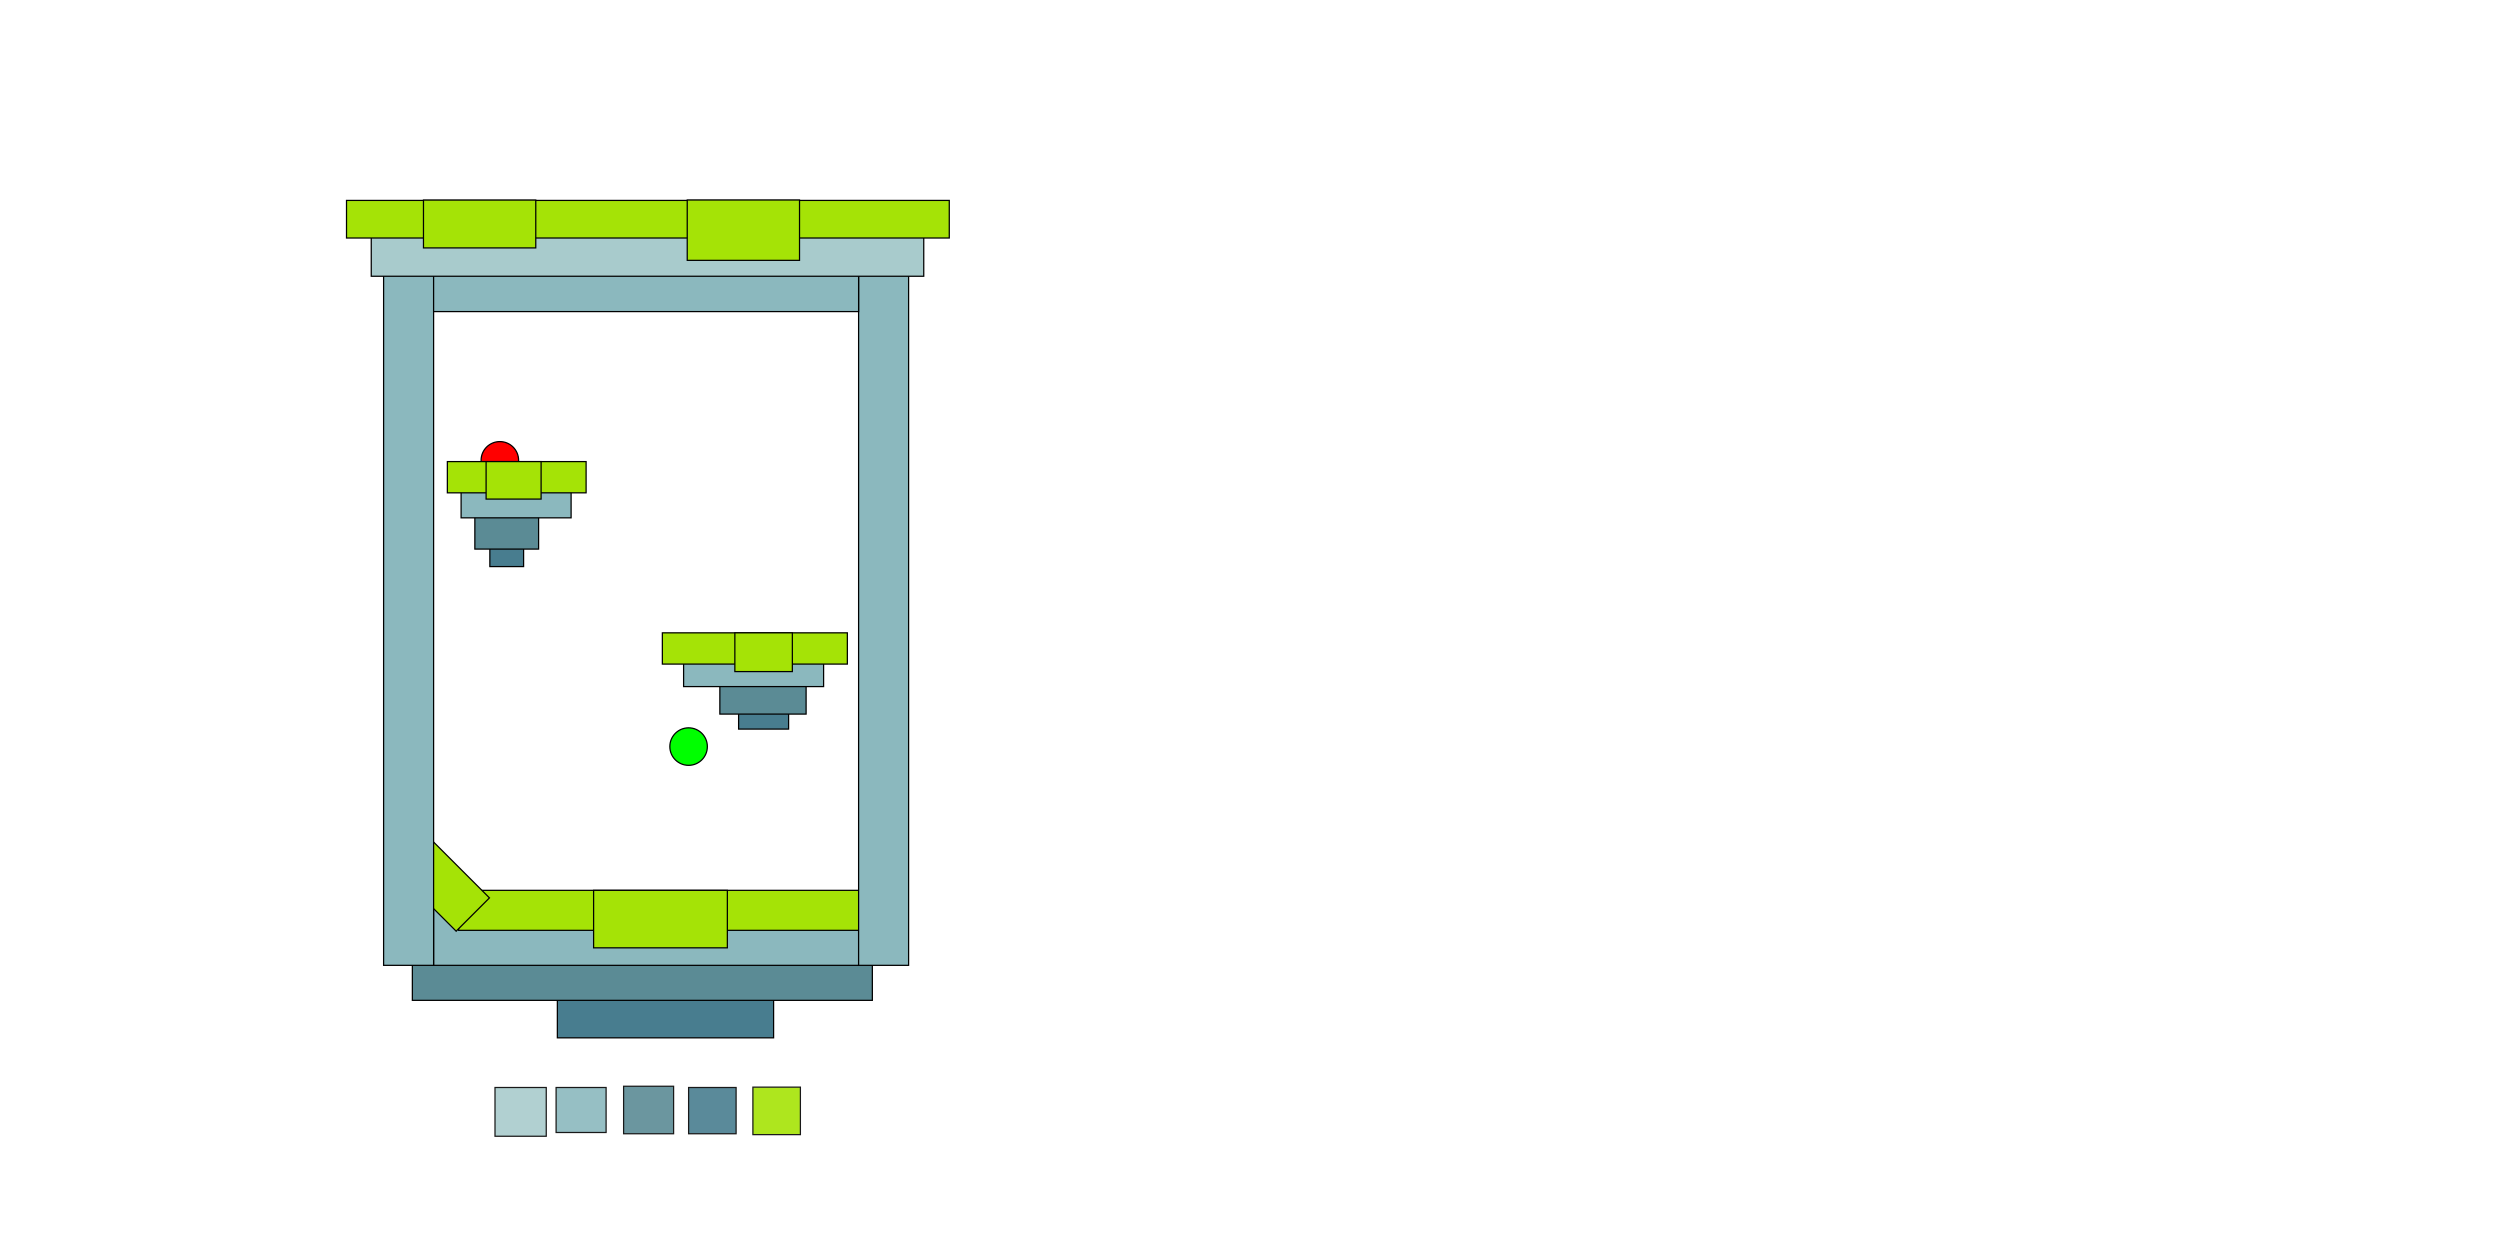
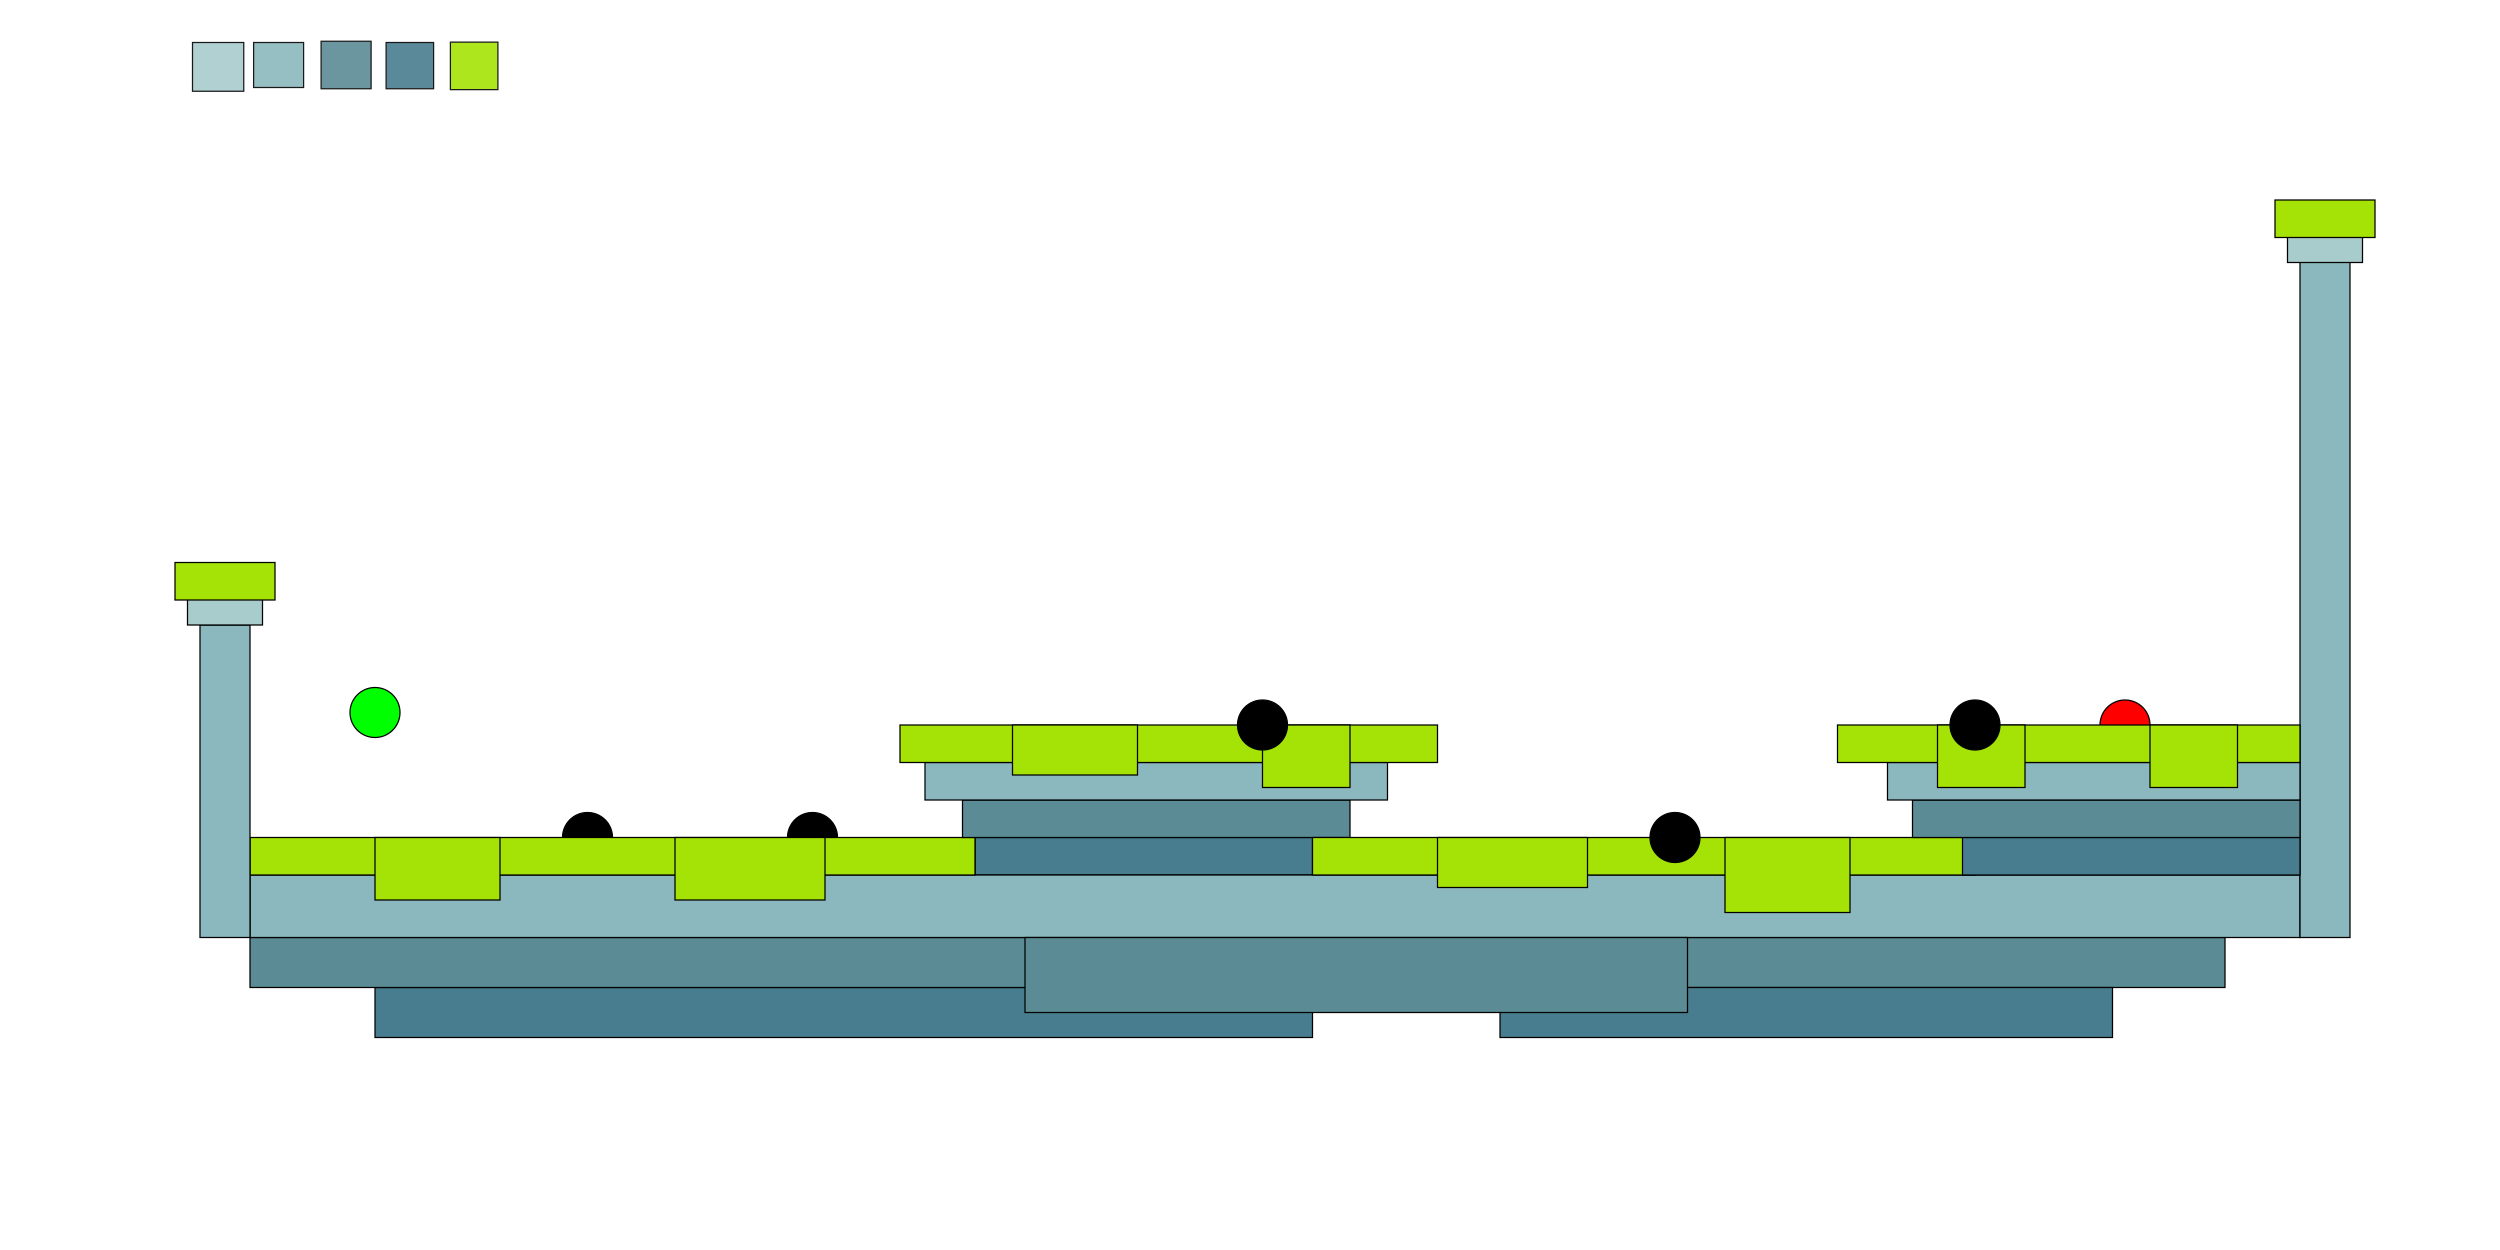
<svg xmlns="http://www.w3.org/2000/svg" width="2000" height="1000">
  <g class="layer">
-     <rect fill="#487d8f" height="18" id="svg_34" stroke="#000" width="40" x="590.88" y="565.27" />
-     <rect fill="#487d8f" height="18" id="svg_33" stroke="#000" width="27" x="391.88" y="435.27" />
-     <rect fill="#5b8b95" height="29" id="svg_32" stroke="#000" width="69" x="575.88" y="542.27" />
-     <rect fill="#5b8b95" height="29" id="svg_31" stroke="#000" width="51" x="379.88" y="410.27" />
-     <rect fill="#8bb8be" height="30" id="svg_30" stroke="#000" width="88" x="368.88" y="384.27" />
-     <rect fill="#487d8f" height="38" id="svg_24" stroke="#000" width="173" x="445.88" y="792.27" />
-     <rect fill="#5b8b95" height="38" id="svg_23" stroke="#000" width="368" x="329.88" y="762.27" />
-     <ellipse cx="550.88" cy="597.27" fill="#00ff00" id="svg_16" rx="15" ry="15" stroke="#000" />
-     <ellipse cx="399.88" cy="368.27" fill="#ff0000" id="svg_17" rx="15" ry="15" stroke="#000" />
-     <rect fill="#8bb8be" height="50" id="svg_10" stroke="#000" width="340" x="346.88" y="722.27" />
-     <rect fill="#a5e306" height="32" id="svg_9" stroke="#000" width="321" x="366.88" y="712.27" />
-     <rect fill="#5b8b95" height="38" id="svg_11" opacity="0.9" stroke="#000" width="40" x="498.88" y="869" />
-     <rect fill="#487d8f" height="37" id="svg_15" opacity="0.9" stroke="#000" width="38" x="550.88" y="870" />
-     <rect fill="#a5e306" height="37.66" id="svg_18" stroke="#000" transform="rotate(45 353.629 707.018)" width="69.6" x="318.83" y="688.19" />
-     <rect fill="#8bb8be" height="570" id="svg_19" stroke="#000" width="40" x="306.88" y="202.27" />
-     <rect fill="#8bb8be" height="570" id="svg_20" stroke="#000" width="40" x="686.88" y="202.27" />
-     <rect fill="#8bb8be" height="36" id="svg_21" opacity="0.9" stroke="#000" width="40" x="444.88" y="870" />
-     <rect fill="#a5e306" height="38" id="svg_22" opacity="0.9" stroke="#000" width="38" x="602.32" y="869.71" />
-     <rect fill="#8bb8be" height="47" id="svg_25" stroke="#000" width="340" x="346.88" y="202.27" />
-     <rect fill="#8bb8be" height="22" id="svg_27" stroke="#000" width="112" x="546.88" y="527.27" />
-     <rect fill="#a5e306" height="25" id="svg_28" stroke="#000" width="111" x="357.88" y="369.27" />
-     <rect fill="#a5e306" height="25" id="svg_29" stroke="#000" width="148" x="529.88" y="506.27" />
-     <rect fill="#a5e306" height="46" id="svg_35" stroke="#000" width="107" x="474.88" y="712.27" />
-     <rect fill="#a5e306" height="31" id="svg_36" stroke="#000" width="46" x="587.88" y="506.27" />
-     <rect fill="#a5e306" height="30" id="svg_37" stroke="#000" width="44" x="388.88" y="369.27" />
-     <rect fill="#a8cbcc" height="39" id="svg_1" opacity="0.9" stroke="#000" width="41" x="396" y="870" />
-     <rect fill="#a8cbcc" height="39" id="svg_2" stroke="#000" width="442" x="297" y="182" />
-     <rect fill="#a5e306" height="30.08" id="svg_5" stroke="#000" width="482.21" x="277.21" y="160.33" />
-     <rect fill="#a5e306" height="38.28" id="svg_6" stroke="#000" width="89.84" x="338.78" y="160.05" />
-     <rect fill="#a5e306" height="48.28" id="svg_3" stroke="#000" width="89.84" x="549.78" y="160" />
+     <ellipse class="grass1" cx="650" cy="670" fill="#000000" id="svg_5" rx="20" ry="20" stroke="#000" transform="matrix(1 0 0 1 0 0)" />
+     <ellipse class="tree1" cx="470" cy="670" fill="#000000" id="svg_3" rx="20" ry="20" stroke="#000" transform="matrix(1 0 0 1 0 0)" />
+     <rect fill="#487d8f" height="30" id="svg_34" stroke="#000" width="270" x="780" y="670" />
+     <rect fill="#487d8f" height="40" id="svg_24" stroke="#000" width="750" x="300" y="790" />
+     <rect fill="#5b8b95" height="40" id="svg_23" stroke="#000" width="1580" x="200" y="750" />
+     <ellipse cx="300" cy="570" fill="#00ff00" id="svg_16" rx="20" ry="20" stroke="#000" />
+     <ellipse cx="1700" cy="580" fill="#ff0000" id="svg_17" rx="20" ry="20" stroke="#000" transform="matrix(1 0 0 1 0 0)" />
+     <rect fill="#8bb8be" height="50" id="svg_10" stroke="#000" transform="matrix(1 0 0 1 0 0)" width="1640" x="200" y="700" />
+     <rect fill="#a5e306" height="30" id="svg_9" stroke="#000" transform="matrix(1 0 0 1 0 0)" width="580" x="200" y="670" />
+     <rect fill="#5b8b95" height="38" id="svg_11" opacity="0.9" stroke="#000" width="40" x="256.88" y="33" />
+     <rect fill="#487d8f" height="37" id="svg_15" opacity="0.9" stroke="#000" width="38" x="308.88" y="34" />
+     <rect fill="#8bb8be" height="250" id="svg_19" stroke="#000" width="40" x="160" y="500" />
+     <rect fill="#8bb8be" height="550" id="svg_20" stroke="#000" transform="matrix(1 0 0 1 0 0)" width="40" x="1840" y="200" />
+     <rect fill="#8bb8be" height="36" id="svg_21" opacity="0.9" stroke="#000" width="40" x="202.88" y="34" />
+     <rect fill="#a5e306" height="38" id="svg_22" opacity="0.9" stroke="#000" width="38" x="360.32" y="33.71" />
+     <rect fill="#a5e306" height="50" id="svg_35" stroke="#000" width="100" x="300" y="670" />
+     <rect fill="#a8cbcc" height="39" id="svg_1" opacity="0.9" stroke="#000" width="41" x="154" y="34" />
+     <rect fill="#487d8f" height="40" id="svg_4" stroke="#000" width="490" x="1200" y="790" />
+     <rect fill="#5b8b95" height="60" id="svg_7" stroke="#000" width="530" x="820" y="750" />
+     <rect fill="#5b8b95" height="30" id="svg_8" stroke="#000" width="310" x="770" y="640" />
+     <rect fill="#8bb8be" height="30" id="svg_12" stroke="#000" width="370" x="740" y="610" />
+     <rect fill="#a5e306" height="30" id="svg_13" stroke="#000" width="430" x="720" y="580" />
+     <rect fill="#a5e306" height="30" id="svg_14" stroke="#000" transform="matrix(1 0 0 1 0 0)" width="530" x="1050" y="670" />
+     <rect fill="#a5e306" height="50" id="svg_26" stroke="#000" width="120" x="540" y="670" />
+     <rect fill="#a5e306" height="40" id="svg_38" stroke="#000" width="120" x="1150" y="670" />
+     <rect fill="#a5e306" height="60" id="svg_39" stroke="#000" width="100" x="1380" y="670" />
+     <rect fill="#487d8f" height="30" id="svg_40" stroke="#000" transform="matrix(1 0 0 1 0 0)" width="270" x="1570" y="670" />
+     <rect fill="#5b8b95" height="30" id="svg_41" stroke="#000" transform="matrix(1 0 0 1 0 0)" width="310" x="1530" y="640" />
+     <rect fill="#8bb8be" height="30" id="svg_42" stroke="#000" transform="matrix(1 0 0 1 0 0)" width="330" x="1510" y="610" />
+     <rect fill="#a5e306" height="30" id="svg_43" stroke="#000" transform="matrix(1 0 0 1 0 0)" width="370" x="1470" y="580" />
+     <rect fill="#a5e306" height="40" id="svg_44" stroke="#000" width="100" x="810" y="580" />
+     <rect fill="#a5e306" height="50" id="svg_45" stroke="#000" width="70" x="1010" y="580" />
+     <rect fill="#a5e306" height="50" id="svg_46" stroke="#000" width="70" x="1550" y="580" />
+     <rect fill="#a5e306" height="50" id="svg_47" stroke="#000" width="70" x="1720" y="580" />
+     <ellipse class="tree1" cx="1010" cy="580" fill="#000000" id="svg_2" rx="20" ry="20" stroke="#000" transform="matrix(1 0 0 1 0 0)" />
+     <ellipse class="grass2" cx="1340" cy="670" fill="#000000" id="svg_6" rx="20" ry="20" stroke="#000" />
+     <ellipse class="grass2" cx="1580" cy="580" fill="#000000" id="svg_18" rx="20" ry="20" stroke="#000" />
+     <rect fill="#a8cbcc" height="40" id="svg_28" stroke="#000" transform="matrix(1 0 0 1 0 0)" width="60" x="1830" y="170" />
+     <rect fill="#a5e306" height="30" id="svg_27" stroke="#000" width="80" x="1820" y="160" />
+     <rect fill="#a8cbcc" height="40" id="svg_29" stroke="#000" transform="matrix(1 0 0 1 0 0)" width="60" x="150" y="460" />
+     <rect fill="#a5e306" height="30" id="svg_25" stroke="#000" transform="matrix(1 0 0 1 0 0)" width="80" x="140" y="450" />
  </g>
</svg>
